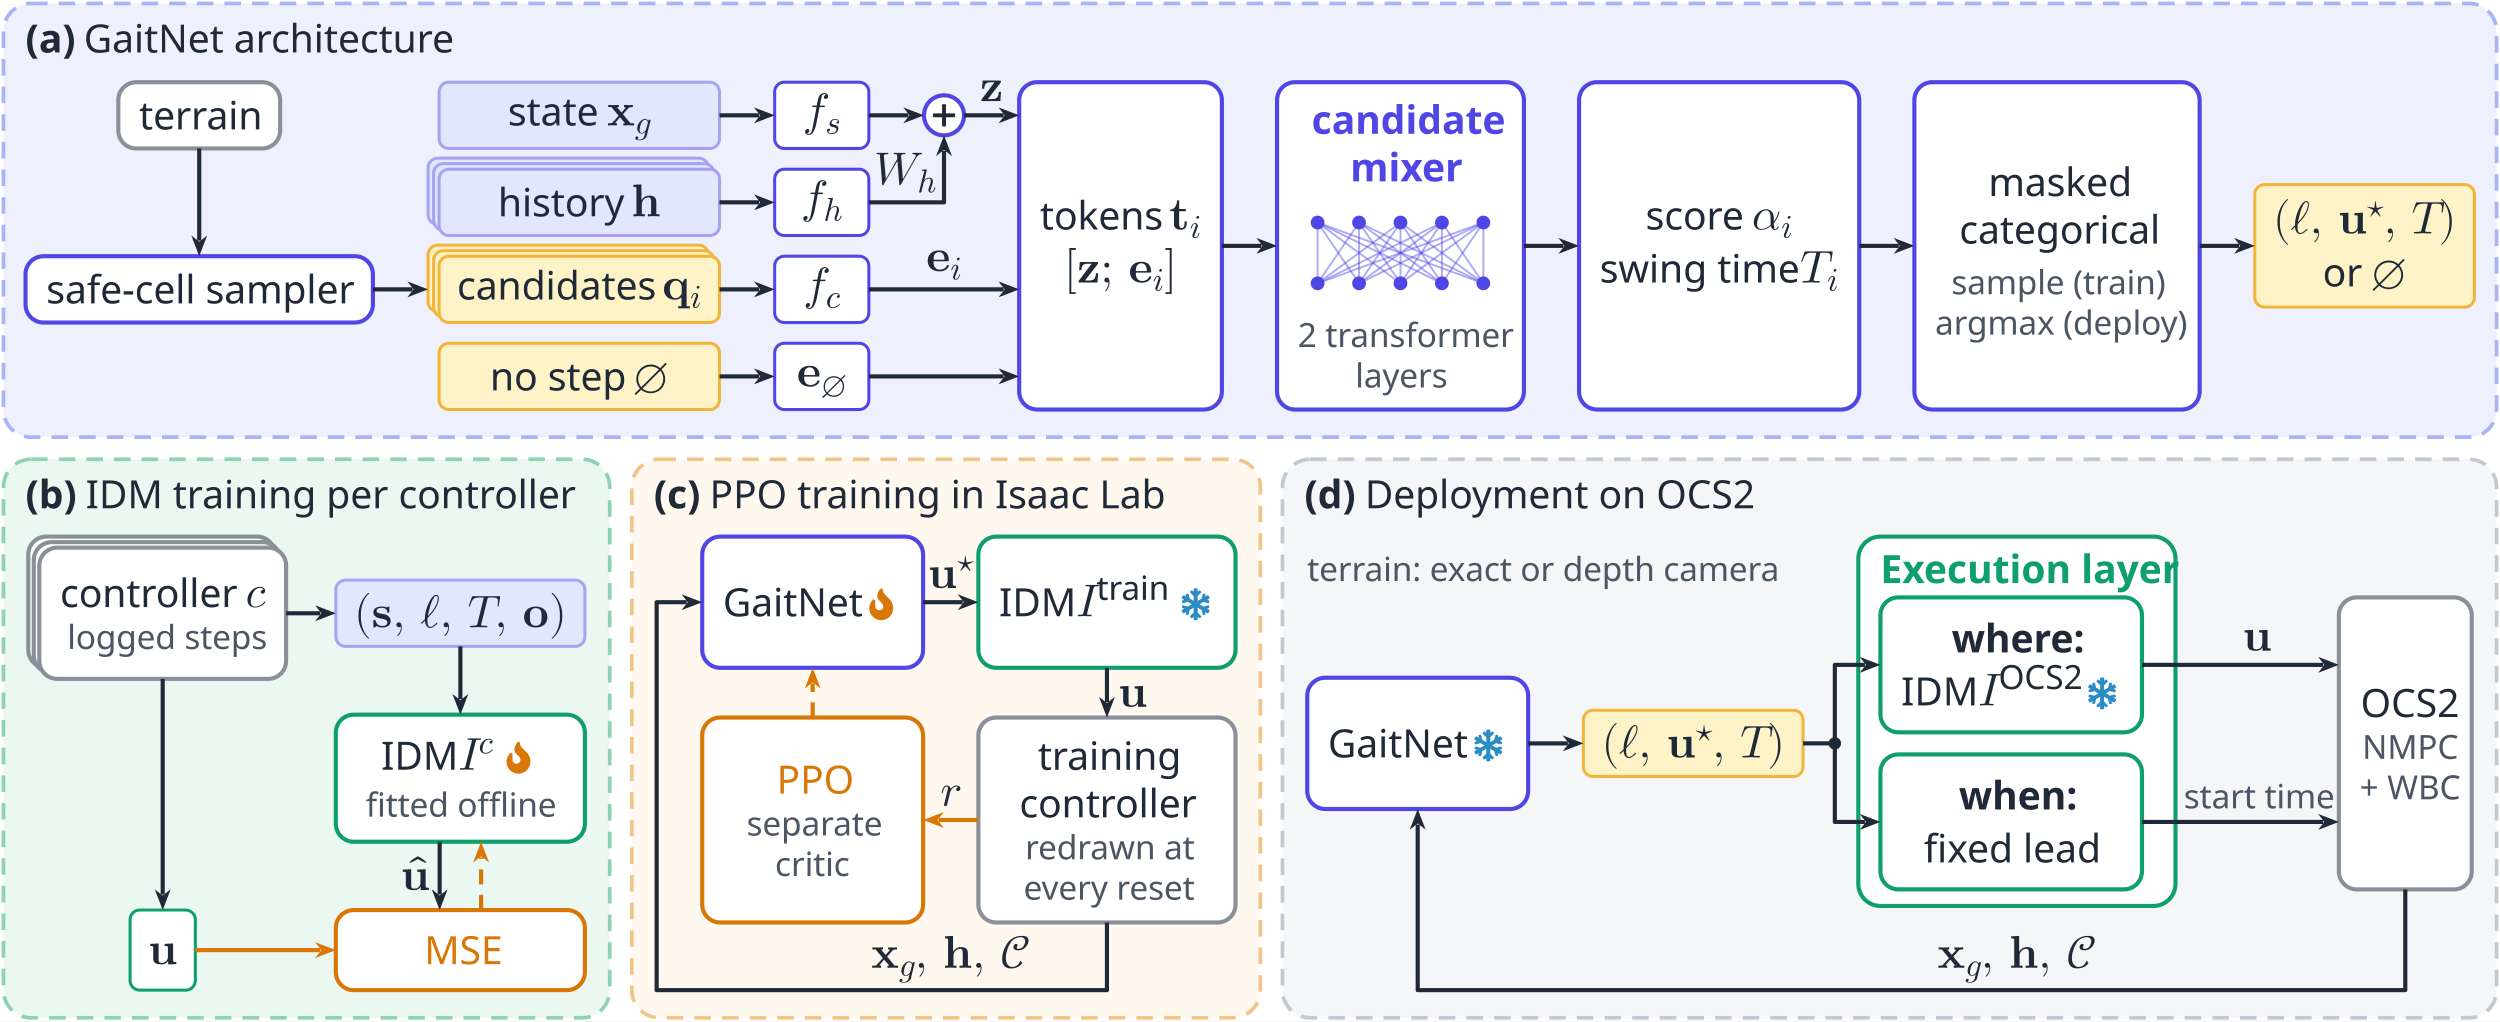
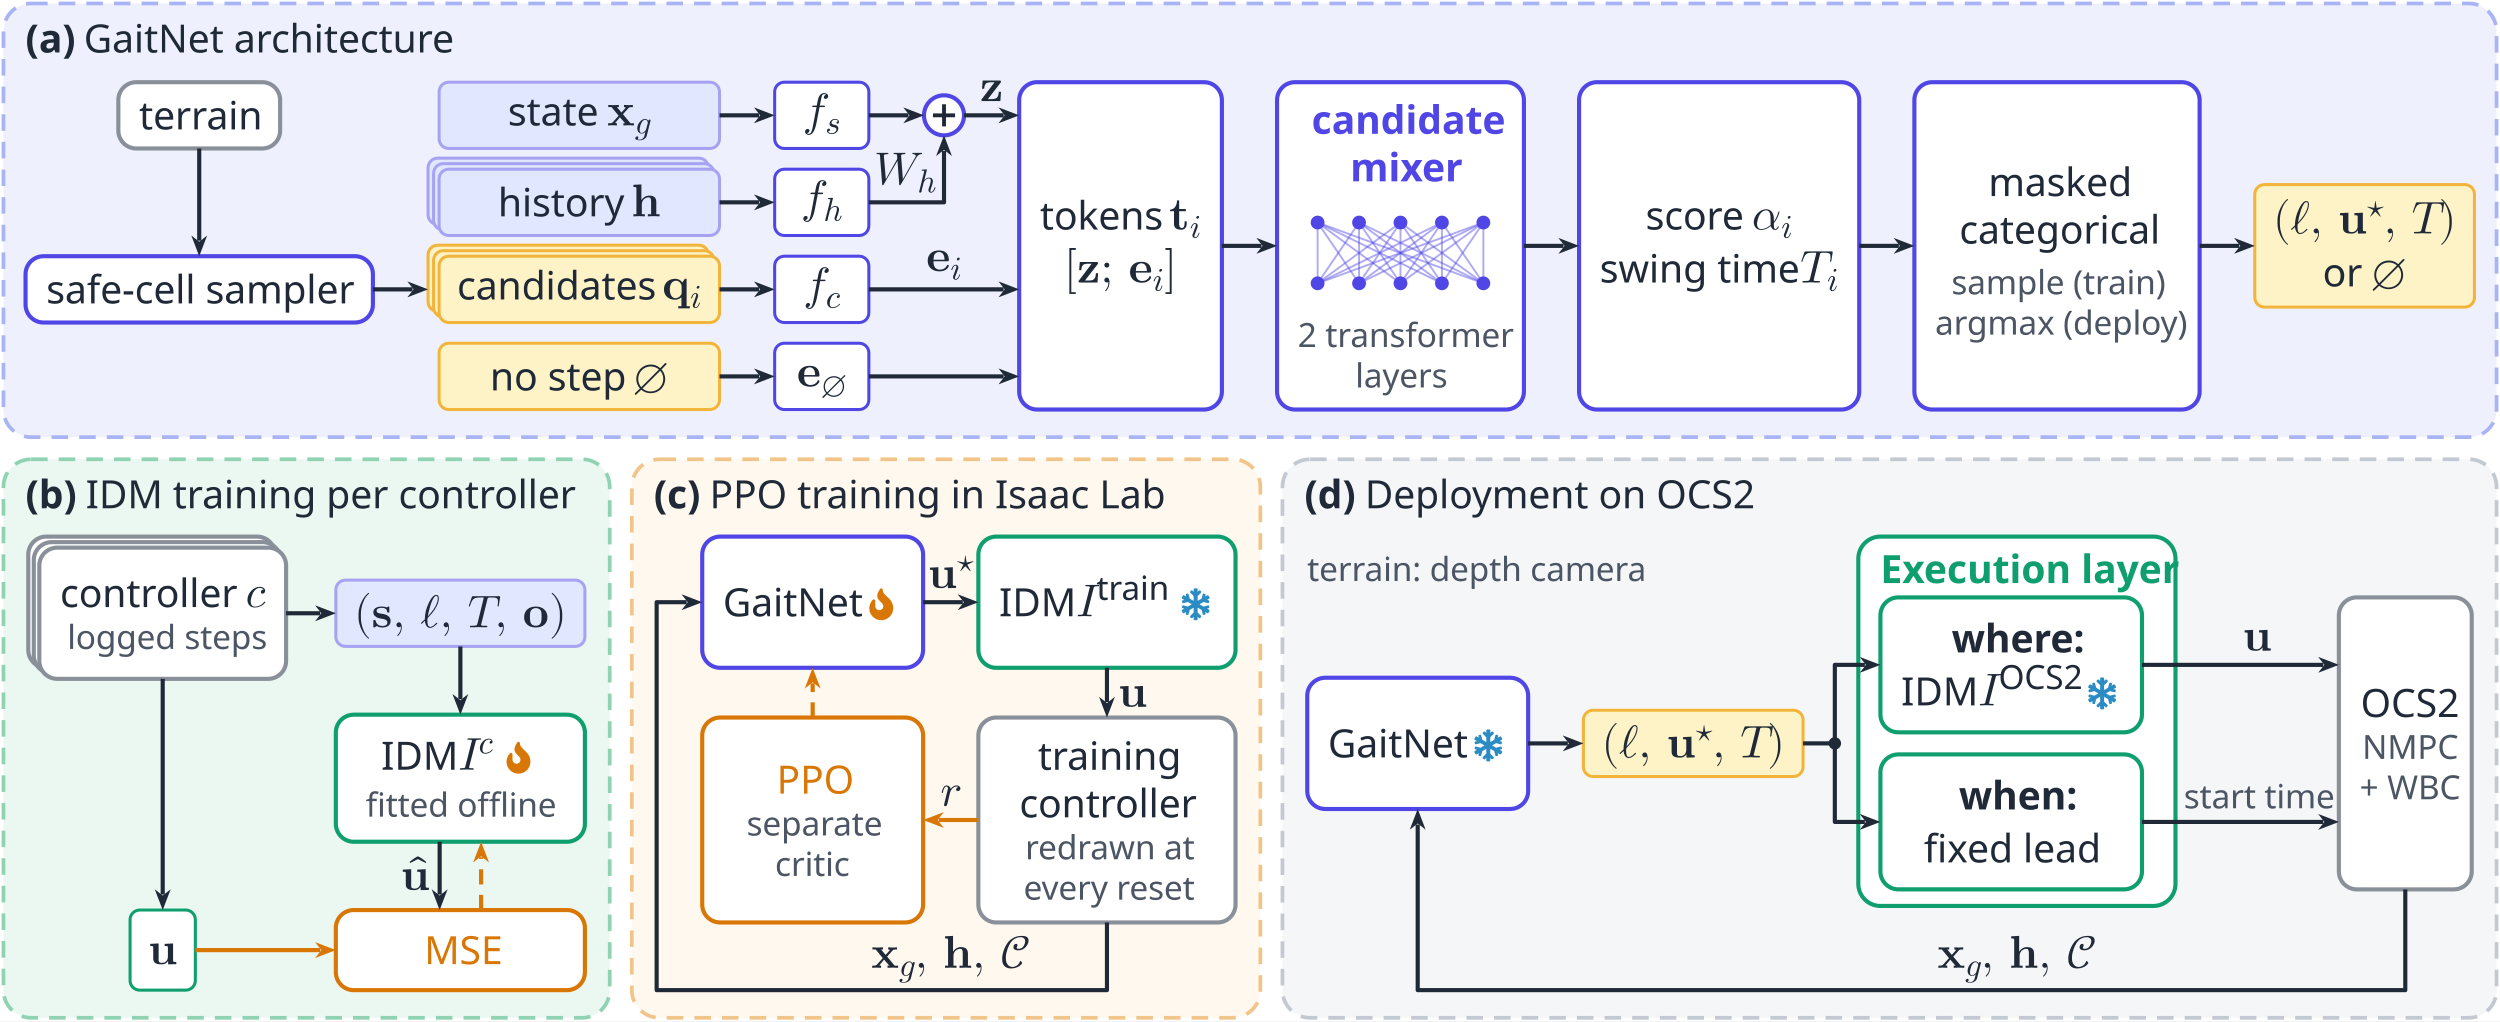
<svg xmlns="http://www.w3.org/2000/svg" width="181.00mm" height="73.94mm" viewBox="0 0 181.00 73.94">
  <g>
    <rect x="0" y="0" width="181.00" height="73.94" fill="white" />
  </g>
  <g>
    <rect x="0.250" y="0.250" width="180.500" height="31.400" rx="2.0" fill="#EEF1FD" stroke="#A9B4F4" stroke-width="0.27" stroke-dasharray="1.2,0.8" />
    <g>
      <text fill="#1F2937" xml:space="preserve">
        <tspan x="1.850" y="3.800" font-family="Fira Sans" font-size="2.820" font-weight="600">(a)</tspan>
        <tspan x="6.066" y="3.800" font-family="Fira Sans" font-size="2.820">GaitNet architecture</tspan>
      </text>
    </g>
    <g>
      <rect x="8.567" y="5.950" width="11.714" height="4.800" rx="1.3" fill="white" stroke="#8A9099" stroke-width="0.3" />
      <text fill="#1F2937" xml:space="preserve">
        <tspan x="10.067" y="9.365" font-family="Fira Sans" font-size="2.820">terrain</tspan>
      </text>
    </g>
    <g>
      <rect x="1.850" y="18.550" width="25.148" height="4.800" rx="1.3" fill="white" stroke="#4F46E5" stroke-width="0.3" />
      <text fill="#1F2937" xml:space="preserve">
        <tspan x="3.350" y="21.965" font-family="Fira Sans" font-size="2.820">safe-cell sampler</tspan>
      </text>
    </g>
    <polyline points="14.424,10.750 14.424,17.425" fill="none" stroke="#1F2937" stroke-width="0.3" stroke-linejoin="round" />
    <polygon points="14.424,18.550 13.849,17.050 14.424,17.500 14.999,17.050" fill="#1F2937" />
    <g>
      <rect x="31.791" y="5.950" width="20.302" height="4.800" rx="0.7" fill="#E0E7FF" stroke="#A7A3F2" stroke-width="0.22" />
      <text fill="#1F2937" xml:space="preserve">
        <tspan x="36.775" y="9.083" font-family="Fira Sans" font-size="2.820">state </tspan>
        <tspan x="43.946" y="9.083" font-family="Latin Modern Math" font-size="3.328">𝐱</tspan>
        <tspan x="45.966" y="9.675" font-family="Latin Modern Math" font-size="2.396">𝑔</tspan>
      </text>
    </g>
    <g>
      <rect x="30.991" y="11.450" width="20.302" height="4.800" rx="0.7" fill="#E0E7FF" stroke="#A7A3F2" stroke-width="0.22" />
      <rect x="31.391" y="11.850" width="20.302" height="4.800" rx="0.7" fill="#E0E7FF" stroke="#A7A3F2" stroke-width="0.22" />
      <rect x="31.791" y="12.250" width="20.302" height="4.800" rx="0.7" fill="#E0E7FF" stroke="#A7A3F2" stroke-width="0.22" />
      <text fill="#1F2937" xml:space="preserve">
        <tspan x="36.053" y="15.665" font-family="Fira Sans" font-size="2.820">history </tspan>
        <tspan x="45.705" y="15.665" font-family="Latin Modern Math" font-size="3.328">𝐡</tspan>
      </text>
    </g>
    <g>
      <rect x="30.991" y="17.750" width="20.302" height="4.800" rx="0.7" fill="#FEF3C7" stroke="#F2B43A" stroke-width="0.22" />
      <rect x="31.391" y="18.150" width="20.302" height="4.800" rx="0.7" fill="#FEF3C7" stroke="#F2B43A" stroke-width="0.22" />
      <rect x="31.791" y="18.550" width="20.302" height="4.800" rx="0.7" fill="#FEF3C7" stroke="#F2B43A" stroke-width="0.22" />
      <text fill="#1F2937" xml:space="preserve">
        <tspan x="33.091" y="21.683" font-family="Fira Sans" font-size="2.820">candidates </tspan>
        <tspan x="47.947" y="21.683" font-family="Latin Modern Math" font-size="3.328">𝐪</tspan>
        <tspan x="49.967" y="22.275" font-family="Latin Modern Math" font-size="2.396">𝑖</tspan>
      </text>
    </g>
    <g>
      <rect x="31.791" y="24.850" width="20.302" height="4.800" rx="0.7" fill="#FEF3C7" stroke="#F2B43A" stroke-width="0.22" />
      <text fill="#1F2937" xml:space="preserve">
        <tspan x="35.477" y="28.265" font-family="Fira Sans" font-size="2.820">no step </tspan>
        <tspan x="45.818" y="28.265" font-family="Latin Modern Math" font-size="3.328">⌀</tspan>
      </text>
    </g>
    <polyline points="26.998,20.950 29.866,20.950" fill="none" stroke="#1F2937" stroke-width="0.3" stroke-linejoin="round" />
    <polygon points="30.991,20.950 29.491,21.525 29.941,20.950 29.491,20.375" fill="#1F2937" />
    <g>
      <rect x="56.086" y="5.950" width="6.818" height="4.800" rx="0.7" fill="white" stroke="#4F46E5" stroke-width="0.22" />
      <text fill="#1F2937" xml:space="preserve">
        <tspan x="58.118" y="9.083" font-family="Latin Modern Math" font-size="3.328">𝑓</tspan>
        <tspan x="59.748" y="9.675" font-family="Latin Modern Math" font-size="2.396">𝑠</tspan>
      </text>
    </g>
    <g>
      <rect x="56.086" y="12.250" width="6.818" height="4.800" rx="0.7" fill="white" stroke="#4F46E5" stroke-width="0.22" />
      <text fill="#1F2937" xml:space="preserve">
        <tspan x="57.990" y="15.383" font-family="Latin Modern Math" font-size="3.328">𝑓</tspan>
        <tspan x="59.620" y="15.975" font-family="Latin Modern Math" font-size="2.396">ℎ</tspan>
      </text>
    </g>
    <g>
      <rect x="56.086" y="18.550" width="6.818" height="4.800" rx="0.7" fill="white" stroke="#4F46E5" stroke-width="0.22" />
      <text fill="#1F2937" xml:space="preserve">
        <tspan x="58.161" y="21.683" font-family="Latin Modern Math" font-size="3.328">𝑓</tspan>
        <tspan x="59.791" y="22.275" font-family="Latin Modern Math" font-size="2.396">𝑐</tspan>
      </text>
    </g>
    <g>
      <rect x="56.086" y="24.850" width="6.818" height="4.800" rx="0.7" fill="white" stroke="#4F46E5" stroke-width="0.22" />
      <text fill="#1F2937" xml:space="preserve">
        <tspan x="57.686" y="27.983" font-family="Latin Modern Math" font-size="3.328">𝐞</tspan>
        <tspan x="59.440" y="28.575" font-family="Latin Modern Math" font-size="2.396">⌀</tspan>
      </text>
    </g>
    <polyline points="52.093,8.350 54.961,8.350" fill="none" stroke="#1F2937" stroke-width="0.3" stroke-linejoin="round" />
    <polygon points="56.086,8.350 54.586,8.925 55.036,8.350 54.586,7.775" fill="#1F2937" />
    <polyline points="52.093,14.650 54.961,14.650" fill="none" stroke="#1F2937" stroke-width="0.3" stroke-linejoin="round" />
    <polygon points="56.086,14.650 54.586,15.225 55.036,14.650 54.586,14.075" fill="#1F2937" />
    <polyline points="52.093,20.950 54.961,20.950" fill="none" stroke="#1F2937" stroke-width="0.3" stroke-linejoin="round" />
    <polygon points="56.086,20.950 54.586,21.525 55.036,20.950 54.586,20.375" fill="#1F2937" />
    <polyline points="52.093,27.250 54.961,27.250" fill="none" stroke="#1F2937" stroke-width="0.3" stroke-linejoin="round" />
    <polygon points="56.086,27.250 54.586,27.825 55.036,27.250 54.586,26.675" fill="#1F2937" />
    <g>
      <circle cx="68.347" cy="8.350" r="1.45" fill="white" stroke="#4F46E5" stroke-width="0.3" />
      <path d="M 67.547,8.350 h 1.6 M 68.347,7.550 v 1.6" stroke="#1F2937" stroke-width="0.28" />
    </g>
    <polyline points="62.904,8.350 65.772,8.350" fill="none" stroke="#1F2937" stroke-width="0.3" stroke-linejoin="round" />
    <polygon points="66.897,8.350 65.397,8.925 65.847,8.350 65.397,7.775" fill="#1F2937" />
    <polyline points="62.904,14.650 68.347,14.650 68.347,10.925" fill="none" stroke="#1F2937" stroke-width="0.3" stroke-linejoin="round" />
    <polygon points="68.347,9.800 68.922,11.300 68.347,10.850 67.772,11.300" fill="#1F2937" />
    <text fill="#1F2937" xml:space="preserve">
      <tspan x="63.275" y="13.333" font-family="Latin Modern Math" font-size="3.328">𝑊</tspan>
      <tspan x="66.417" y="13.925" font-family="Latin Modern Math" font-size="2.396">ℎ</tspan>
    </text>
    <g>
      <rect x="73.789" y="5.950" width="14.676" height="23.700" rx="1.3" fill="white" stroke="#4F46E5" stroke-width="0.3" />
      <text fill="#1F2937" xml:space="preserve">
        <tspan x="75.289" y="16.616" font-family="Fira Sans" font-size="2.820">tokens </tspan>
        <tspan x="84.652" y="16.616" font-family="Latin Modern Math" font-size="3.328">𝐭</tspan>
        <tspan x="86.139" y="17.208" font-family="Latin Modern Math" font-size="2.396">𝑖</tspan>
      </text>
      <text fill="#1F2937" xml:space="preserve">
        <tspan x="77.047" y="20.451" font-family="Latin Modern Math" font-size="3.328">[</tspan>
        <tspan x="77.972" y="20.451" font-family="Latin Modern Math" font-size="3.328">𝐳; 𝐞</tspan>
        <tspan x="83.456" y="21.043" font-family="Latin Modern Math" font-size="2.396">𝑖</tspan>
        <tspan x="84.283" y="20.451" font-family="Latin Modern Math" font-size="3.328">]</tspan>
      </text>
    </g>
    <polyline points="69.797,8.350 72.664,8.350" fill="none" stroke="#1F2937" stroke-width="0.3" stroke-linejoin="round" />
    <polygon points="73.789,8.350 72.289,8.925 72.739,8.350 72.289,7.775" fill="#1F2937" />
    <text fill="#1F2937" xml:space="preserve">
      <tspan x="70.943" y="7.315" font-family="Latin Modern Math" font-size="3.328">𝐳</tspan>
    </text>
    <polyline points="62.904,20.950 72.664,20.950" fill="none" stroke="#1F2937" stroke-width="0.3" stroke-linejoin="round" />
    <polygon points="73.789,20.950 72.289,21.525 72.739,20.950 72.289,20.375" fill="#1F2937" />
    <text fill="#1F2937" xml:space="preserve">
      <tspan x="67.056" y="19.633" font-family="Latin Modern Math" font-size="3.328">𝐞</tspan>
      <tspan x="68.810" y="20.225" font-family="Latin Modern Math" font-size="2.396">𝑖</tspan>
    </text>
    <polyline points="62.904,27.250 72.664,27.250" fill="none" stroke="#1F2937" stroke-width="0.3" stroke-linejoin="round" />
    <polygon points="73.789,27.250 72.289,27.825 72.739,27.250 72.289,26.675" fill="#1F2937" />
    <g>
      <rect x="92.459" y="5.950" width="17.873" height="23.700" rx="1.3" fill="white" stroke="#4F46E5" stroke-width="0.3" />
      <text fill="#4F46E5" xml:space="preserve">
        <tspan x="94.963" y="9.685" font-family="Fira Sans" font-size="2.820" font-weight="600">candidate</tspan>
      </text>
      <text fill="#4F46E5" xml:space="preserve">
        <tspan x="97.753" y="13.126" font-family="Fira Sans" font-size="2.820" font-weight="600">mixer</tspan>
      </text>
      <text fill="#4B5563" xml:space="preserve">
        <tspan x="93.959" y="25.122" font-family="Fira Sans" font-size="2.400">2 transformer</tspan>
      </text>
      <text fill="#4B5563" xml:space="preserve">
        <tspan x="98.123" y="28.050" font-family="Fira Sans" font-size="2.400">layers</tspan>
      </text>
      <line x1="95.395" y1="16.112" x2="95.395" y2="20.512" stroke="#4F46E5" stroke-opacity="0.45" stroke-width="0.14" />
      <line x1="95.395" y1="16.112" x2="98.395" y2="20.512" stroke="#4F46E5" stroke-opacity="0.45" stroke-width="0.14" />
      <line x1="95.395" y1="16.112" x2="101.395" y2="20.512" stroke="#4F46E5" stroke-opacity="0.45" stroke-width="0.14" />
      <line x1="95.395" y1="16.112" x2="104.395" y2="20.512" stroke="#4F46E5" stroke-opacity="0.45" stroke-width="0.14" />
      <line x1="95.395" y1="16.112" x2="107.395" y2="20.512" stroke="#4F46E5" stroke-opacity="0.45" stroke-width="0.14" />
      <line x1="98.395" y1="16.112" x2="95.395" y2="20.512" stroke="#4F46E5" stroke-opacity="0.45" stroke-width="0.14" />
      <line x1="98.395" y1="16.112" x2="98.395" y2="20.512" stroke="#4F46E5" stroke-opacity="0.45" stroke-width="0.14" />
      <line x1="98.395" y1="16.112" x2="101.395" y2="20.512" stroke="#4F46E5" stroke-opacity="0.45" stroke-width="0.14" />
      <line x1="98.395" y1="16.112" x2="104.395" y2="20.512" stroke="#4F46E5" stroke-opacity="0.45" stroke-width="0.14" />
      <line x1="98.395" y1="16.112" x2="107.395" y2="20.512" stroke="#4F46E5" stroke-opacity="0.45" stroke-width="0.14" />
      <line x1="101.395" y1="16.112" x2="95.395" y2="20.512" stroke="#4F46E5" stroke-opacity="0.45" stroke-width="0.14" />
      <line x1="101.395" y1="16.112" x2="98.395" y2="20.512" stroke="#4F46E5" stroke-opacity="0.45" stroke-width="0.14" />
      <line x1="101.395" y1="16.112" x2="101.395" y2="20.512" stroke="#4F46E5" stroke-opacity="0.45" stroke-width="0.14" />
      <line x1="101.395" y1="16.112" x2="104.395" y2="20.512" stroke="#4F46E5" stroke-opacity="0.45" stroke-width="0.14" />
      <line x1="101.395" y1="16.112" x2="107.395" y2="20.512" stroke="#4F46E5" stroke-opacity="0.45" stroke-width="0.14" />
      <line x1="104.395" y1="16.112" x2="95.395" y2="20.512" stroke="#4F46E5" stroke-opacity="0.45" stroke-width="0.14" />
      <line x1="104.395" y1="16.112" x2="98.395" y2="20.512" stroke="#4F46E5" stroke-opacity="0.45" stroke-width="0.14" />
      <line x1="104.395" y1="16.112" x2="101.395" y2="20.512" stroke="#4F46E5" stroke-opacity="0.45" stroke-width="0.14" />
      <line x1="104.395" y1="16.112" x2="104.395" y2="20.512" stroke="#4F46E5" stroke-opacity="0.45" stroke-width="0.14" />
      <line x1="104.395" y1="16.112" x2="107.395" y2="20.512" stroke="#4F46E5" stroke-opacity="0.45" stroke-width="0.14" />
      <line x1="107.395" y1="16.112" x2="95.395" y2="20.512" stroke="#4F46E5" stroke-opacity="0.45" stroke-width="0.14" />
      <line x1="107.395" y1="16.112" x2="98.395" y2="20.512" stroke="#4F46E5" stroke-opacity="0.45" stroke-width="0.14" />
      <line x1="107.395" y1="16.112" x2="101.395" y2="20.512" stroke="#4F46E5" stroke-opacity="0.45" stroke-width="0.14" />
      <line x1="107.395" y1="16.112" x2="104.395" y2="20.512" stroke="#4F46E5" stroke-opacity="0.45" stroke-width="0.14" />
      <line x1="107.395" y1="16.112" x2="107.395" y2="20.512" stroke="#4F46E5" stroke-opacity="0.45" stroke-width="0.14" />
      <circle cx="95.395" cy="16.112" r="0.5" fill="#4F46E5" />
      <circle cx="95.395" cy="20.512" r="0.5" fill="#4F46E5" />
      <circle cx="98.395" cy="16.112" r="0.5" fill="#4F46E5" />
      <circle cx="98.395" cy="20.512" r="0.5" fill="#4F46E5" />
      <circle cx="101.395" cy="16.112" r="0.5" fill="#4F46E5" />
      <circle cx="101.395" cy="20.512" r="0.5" fill="#4F46E5" />
      <circle cx="104.395" cy="16.112" r="0.5" fill="#4F46E5" />
      <circle cx="104.395" cy="20.512" r="0.5" fill="#4F46E5" />
      <circle cx="107.395" cy="16.112" r="0.5" fill="#4F46E5" />
      <circle cx="107.395" cy="20.512" r="0.5" fill="#4F46E5" />
    </g>
    <g>
      <rect x="114.324" y="5.950" width="20.284" height="23.700" rx="1.3" fill="white" stroke="#4F46E5" stroke-width="0.3" />
      <text fill="#1F2937" xml:space="preserve">
        <tspan x="119.146" y="16.616" font-family="Fira Sans" font-size="2.820">score </tspan>
        <tspan x="126.831" y="16.616" font-family="Latin Modern Math" font-size="3.328">𝛼</tspan>
        <tspan x="128.960" y="17.208" font-family="Latin Modern Math" font-size="2.396">𝑖</tspan>
      </text>
      <text fill="#1F2937" xml:space="preserve">
        <tspan x="115.824" y="20.451" font-family="Fira Sans" font-size="2.820">swing time </tspan>
        <tspan x="130.339" y="20.451" font-family="Latin Modern Math" font-size="3.328">𝑇</tspan>
        <tspan x="132.282" y="21.043" font-family="Latin Modern Math" font-size="2.396">𝑖</tspan>
      </text>
    </g>
    <g>
      <rect x="138.601" y="5.950" width="20.652" height="23.700" rx="1.3" fill="white" stroke="#4F46E5" stroke-width="0.3" />
      <text fill="#1F2937" xml:space="preserve">
        <tspan x="143.960" y="14.195" font-family="Fira Sans" font-size="2.820">masked</tspan>
      </text>
      <text fill="#1F2937" xml:space="preserve">
        <tspan x="141.856" y="17.635" font-family="Fira Sans" font-size="2.820">categorical</tspan>
      </text>
      <text fill="#4B5563" xml:space="preserve">
        <tspan x="141.281" y="21.300" font-family="Fira Sans" font-size="2.400">sample (train)</tspan>
      </text>
      <text fill="#4B5563" xml:space="preserve">
        <tspan x="140.101" y="24.228" font-family="Fira Sans" font-size="2.400">argmax (deploy)</tspan>
      </text>
    </g>
    <g>
      <rect x="163.246" y="13.365" width="15.904" height="8.870" rx="0.7" fill="#FEF3C7" stroke="#F2B43A" stroke-width="0.22" />
      <text fill="#1F2937" xml:space="preserve">
        <tspan x="164.546" y="16.898" font-family="Latin Modern Math" font-size="3.328">(</tspan>
        <tspan x="165.841" y="16.898" font-family="Latin Modern Math" font-size="3.328">ℓ, 𝐮</tspan>
        <tspan x="171.384" y="15.713" font-family="Latin Modern Math" font-size="2.396">⋆</tspan>
        <tspan x="172.582" y="16.898" font-family="Latin Modern Math" font-size="3.328">, 𝑇)</tspan>
      </text>
      <text fill="#1F2937" xml:space="preserve">
        <tspan x="168.162" y="20.733" font-family="Fira Sans" font-size="2.820">or </tspan>
        <tspan x="171.645" y="20.733" font-family="Latin Modern Math" font-size="3.328">⌀</tspan>
      </text>
    </g>
    <polyline points="88.466,17.800 91.334,17.800" fill="none" stroke="#1F2937" stroke-width="0.3" stroke-linejoin="round" />
    <polygon points="92.459,17.800 90.959,18.375 91.409,17.800 90.959,17.225" fill="#1F2937" />
    <polyline points="110.331,17.800 113.199,17.800" fill="none" stroke="#1F2937" stroke-width="0.3" stroke-linejoin="round" />
    <polygon points="114.324,17.800 112.824,18.375 113.274,17.800 112.824,17.225" fill="#1F2937" />
    <polyline points="134.609,17.800 137.476,17.800" fill="none" stroke="#1F2937" stroke-width="0.3" stroke-linejoin="round" />
    <polygon points="138.601,17.800 137.101,18.375 137.551,17.800 137.101,17.225" fill="#1F2937" />
    <polyline points="159.253,17.800 162.121,17.800" fill="none" stroke="#1F2937" stroke-width="0.3" stroke-linejoin="round" />
    <polygon points="163.246,17.800 161.746,18.375 162.196,17.800 161.746,17.225" fill="#1F2937" />
  </g>
  <g>
    <rect x="0.250" y="33.250" width="43.894" height="40.437" rx="2.0" fill="#EBF7F1" stroke="#8FD3B3" stroke-width="0.27" stroke-dasharray="1.2,0.8" />
    <g>
      <text fill="#1F2937" xml:space="preserve">
        <tspan x="1.850" y="36.800" font-family="Fira Sans" font-size="2.820" font-weight="600">(b)</tspan>
        <tspan x="6.204" y="36.800" font-family="Fira Sans" font-size="2.820">IDM training per controller</tspan>
      </text>
    </g>
    <g>
      <rect x="2.047" y="38.850" width="17.867" height="9.500" rx="1.3" fill="white" stroke="#8A9099" stroke-width="0.3" />
      <rect x="2.447" y="39.250" width="17.867" height="9.500" rx="1.3" fill="white" stroke="#8A9099" stroke-width="0.3" />
      <rect x="2.847" y="39.650" width="17.867" height="9.500" rx="1.3" fill="white" stroke="#8A9099" stroke-width="0.3" />
      <text fill="#1F2937" xml:space="preserve">
        <tspan x="4.347" y="43.951" font-family="Fira Sans" font-size="2.820">controller </tspan>
        <tspan x="17.773" y="43.951" font-family="Latin Modern Math" font-size="3.328">𝑐</tspan>
      </text>
      <text fill="#4B5563" xml:space="preserve">
        <tspan x="4.870" y="46.984" font-family="Fira Sans" font-size="2.400">logged steps</tspan>
      </text>
    </g>
    <g>
      <rect x="24.314" y="42.000" width="18.033" height="4.800" rx="0.7" fill="#E0E7FF" stroke="#A7A3F2" stroke-width="0.22" />
      <text fill="#1F2937" xml:space="preserve">
        <tspan x="25.614" y="45.415" font-family="Latin Modern Math" font-size="3.328">(</tspan>
        <tspan x="26.908" y="45.415" font-family="Latin Modern Math" font-size="3.328">𝐬, ℓ, 𝑇, 𝐨</tspan>
        <tspan x="39.753" y="45.415" font-family="Latin Modern Math" font-size="3.328">)</tspan>
      </text>
    </g>
    <g>
      <rect x="24.314" y="51.744" width="18.033" height="9.199" rx="1.3" fill="white" stroke="#0F9F6E" stroke-width="0.3" />
      <text fill="#1F2937" xml:space="preserve">
        <tspan x="27.593" y="55.727" font-family="Fira Sans" font-size="2.820">IDM </tspan>
        <tspan x="33.182" y="55.727" font-family="Latin Modern Math" font-size="3.328">𝐼</tspan>
        <tspan x="34.647" y="54.542" font-family="Latin Modern Math" font-size="2.396">𝑐</tspan>
      </text>
      <path d="M422 828C422 874 362 893 336 854C94 500 438 484 438 312C438 242 381 187 311 188C242 189 188 245 188 314V481C188 523 136 545 107 514C55 459 0 365 0 250C0 43 168 -125 375 -125C582 -125 750 43 750 250C750 583 422 627 422 828Z" fill="#D97706" transform="translate(36.671,55.727) scale(0.00231,-0.00231)" />
      <text fill="#4B5563" xml:space="preserve">
        <tspan x="26.482" y="59.125" font-family="Fira Sans" font-size="2.400">fitted offline</tspan>
      </text>
    </g>
    <g>
      <rect x="24.314" y="65.887" width="18.033" height="5.800" rx="1.3" fill="white" stroke="#D97706" stroke-width="0.3" />
      <text fill="#D97706" xml:space="preserve">
        <tspan x="30.711" y="69.802" font-family="Fira Sans" font-size="2.820">MSE</tspan>
      </text>
    </g>
    <g>
      <rect x="9.417" y="65.887" width="4.726" height="5.800" rx="0.7" fill="white" stroke="#0F9F6E" stroke-width="0.22" />
      <text fill="#1F2937" xml:space="preserve">
        <tspan x="10.717" y="69.802" font-family="Latin Modern Math" font-size="3.328">𝐮</tspan>
      </text>
    </g>
    <polyline points="20.714,44.400 23.189,44.400" fill="none" stroke="#1F2937" stroke-width="0.3" stroke-linejoin="round" />
    <polygon points="24.314,44.400 22.814,44.975 23.264,44.400 22.814,43.825" fill="#1F2937" />
    <polyline points="11.780,49.150 11.780,64.762" fill="none" stroke="#1F2937" stroke-width="0.3" stroke-linejoin="round" />
    <polygon points="11.780,65.887 11.205,64.387 11.780,64.837 12.355,64.387" fill="#1F2937" />
    <polyline points="33.331,46.800 33.331,50.619" fill="none" stroke="#1F2937" stroke-width="0.3" stroke-linejoin="round" />
    <polygon points="33.331,51.744 32.756,50.244 33.331,50.694 33.906,50.244" fill="#1F2937" />
    <polyline points="31.831,60.943 31.831,64.762" fill="none" stroke="#1F2937" stroke-width="0.3" stroke-linejoin="round" />
    <polygon points="31.831,65.887 31.256,64.387 31.831,64.837 32.406,64.387" fill="#1F2937" />
    <text fill="#1F2937" xml:space="preserve">
      <tspan x="29.004" y="64.430" font-family="Latin Modern Math" font-size="3.328">𝐮̂</tspan>
    </text>
    <polyline points="34.831,65.887 34.831,62.068" fill="none" stroke="#D97706" stroke-width="0.3" stroke-linejoin="round" stroke-dasharray="1.1,0.75" />
    <polygon points="34.831,60.943 35.406,62.443 34.831,61.993 34.256,62.443" fill="#D97706" />
    <polyline points="14.144,68.787 23.189,68.787" fill="none" stroke="#D97706" stroke-width="0.3" stroke-linejoin="round" />
    <polygon points="24.314,68.787 22.814,69.362 23.264,68.787 22.814,68.212" fill="#D97706" />
  </g>
  <g>
    <rect x="45.744" y="33.250" width="45.505" height="40.437" rx="2.0" fill="#FFF8EE" stroke="#F1C48A" stroke-width="0.27" stroke-dasharray="1.2,0.8" />
    <g>
      <text fill="#1F2937" xml:space="preserve">
        <tspan x="47.344" y="36.800" font-family="Fira Sans" font-size="2.820" font-weight="600">(c)</tspan>
        <tspan x="51.366" y="36.800" font-family="Fira Sans" font-size="2.820">PPO training in Isaac Lab</tspan>
      </text>
    </g>
    <g>
      <rect x="50.841" y="38.850" width="15.992" height="9.500" rx="1.3" fill="white" stroke="#4F46E5" stroke-width="0.3" />
      <text fill="#1F2937" xml:space="preserve">
        <tspan x="52.341" y="44.615" font-family="Fira Sans" font-size="2.820">GaitNet</tspan>
      </text>
      <path d="M422 828C422 874 362 893 336 854C94 500 438 484 438 312C438 242 381 187 311 188C242 189 188 245 188 314V481C188 523 136 545 107 514C55 459 0 365 0 250C0 43 168 -125 375 -125C582 -125 750 43 750 250C750 583 422 627 422 828Z" fill="#D97706" transform="translate(62.936,44.615) scale(0.00231,-0.00231)" />
    </g>
    <g>
      <rect x="70.833" y="38.850" width="18.619" height="9.500" rx="1.3" fill="white" stroke="#0F9F6E" stroke-width="0.3" />
      <text fill="#1F2937" xml:space="preserve">
        <tspan x="72.333" y="44.615" font-family="Fira Sans" font-size="2.820">IDM </tspan>
        <tspan x="77.922" y="44.615" font-family="Latin Modern Math" font-size="3.328">𝐼</tspan>
        <tspan x="79.386" y="43.431" font-family="Fira Sans" font-size="2.400">train</tspan>
      </text>
      <path d="M860 201 794 239 845 253C861 257 870 273 866 289L858 319C854 335 837 344 821 340L683 303L558 375L683 447L821 410C837 406 854 415 858 431L866 460C870 476 861 493 845 497L794 511L860 549C874 557 879 576 871 590L841 643C833 657 813 662 799 654L733 616L747 666C751 682 742 699 726 703L697 711C681 715 664 706 660 690L623 552L500 481V632L605 737C617 749 617 769 605 781L583 803C571 815 551 815 539 803L500 765V844C500 861 486 875 469 875H406C389 875 375 861 375 844V765L337 803C325 815 304 815 292 803L270 781C258 769 258 749 270 737L375 632V481L252 552L215 690C211 706 194 715 178 711L149 703C133 699 124 682 128 666L142 616L76 654C62 662 42 657 34 643L4 590C-4 576 1 557 15 549L81 511L30 497C14 493 5 476 9 460L17 431C21 415 38 406 54 410L192 447L317 375L192 303L54 340C38 344 21 335 17 319L9 290C5 274 14 257 30 253L81 239L15 201C1 193 -4 174 4 160L34 107C42 93 61 88 75 96L141 134L128 83C124 67 133 50 149 46L178 39C194 35 211 44 215 60L252 198L375 269V118L270 13C258 1 258 -19 270 -31L292 -54C304 -66 324 -66 336 -54L375 -15V-94C375 -111 389 -125 406 -125H468C485 -125 500 -111 500 -94V-15L538 -53C550 -65 570 -65 582 -53L604 -31C616 -19 616 1 604 13L500 118V269L623 198L660 60C664 44 681 35 697 39L726 47C742 51 751 68 747 84L733 134L799 96C813 88 833 93 841 107L871 160C879 174 874 193 860 201Z" fill="#2B8CC4" transform="translate(85.555,44.615) scale(0.00231,-0.00231)" />
    </g>
    <g>
      <rect x="50.841" y="51.950" width="15.992" height="14.837" rx="1.3" fill="white" stroke="#D97706" stroke-width="0.3" />
      <text fill="#D97706" xml:space="preserve">
        <tspan x="56.223" y="57.456" font-family="Fira Sans" font-size="2.820">PPO</tspan>
      </text>
      <text fill="#4B5563" xml:space="preserve">
        <tspan x="54.054" y="60.489" font-family="Fira Sans" font-size="2.400">separate</tspan>
      </text>
      <text fill="#4B5563" xml:space="preserve">
        <tspan x="56.117" y="63.417" font-family="Fira Sans" font-size="2.400">critic</tspan>
      </text>
    </g>
    <g>
      <rect x="70.833" y="51.950" width="18.619" height="14.837" rx="1.3" fill="white" stroke="#8A9099" stroke-width="0.3" />
      <text fill="#1F2937" xml:space="preserve">
        <tspan x="75.141" y="55.735" font-family="Fira Sans" font-size="2.820">training</tspan>
      </text>
      <text fill="#1F2937" xml:space="preserve">
        <tspan x="73.803" y="59.176" font-family="Fira Sans" font-size="2.820">controller</tspan>
      </text>
      <text fill="#4B5563" xml:space="preserve">
        <tspan x="74.224" y="62.209" font-family="Fira Sans" font-size="2.400">redrawn at</tspan>
      </text>
      <text fill="#4B5563" xml:space="preserve">
        <tspan x="74.108" y="65.137" font-family="Fira Sans" font-size="2.400">every reset</tspan>
      </text>
    </g>
    <polyline points="66.833,43.600 69.708,43.600" fill="none" stroke="#1F2937" stroke-width="0.3" stroke-linejoin="round" />
    <polygon points="70.833,43.600 69.333,44.175 69.783,43.600 69.333,43.025" fill="#1F2937" />
    <text fill="#1F2937" xml:space="preserve">
      <tspan x="67.171" y="42.565" font-family="Latin Modern Math" font-size="3.328">𝐮</tspan>
      <tspan x="69.297" y="41.381" font-family="Latin Modern Math" font-size="2.396">⋆</tspan>
    </text>
    <polyline points="80.143,48.350 80.143,50.825" fill="none" stroke="#1F2937" stroke-width="0.3" stroke-linejoin="round" />
    <polygon points="80.143,51.950 79.568,50.450 80.143,50.900 80.718,50.450" fill="#1F2937" />
    <text fill="#1F2937" xml:space="preserve">
      <tspan x="80.943" y="51.165" font-family="Latin Modern Math" font-size="3.328">𝐮</tspan>
    </text>
    <polyline points="70.833,59.368 67.958,59.368" fill="none" stroke="#D97706" stroke-width="0.3" stroke-linejoin="round" />
    <polygon points="66.833,59.368 68.333,58.793 67.883,59.368 68.333,59.943" fill="#D97706" />
    <text fill="#1F2937" xml:space="preserve">
      <tspan x="68.083" y="58.334" font-family="Latin Modern Math" font-size="3.328">𝑟</tspan>
    </text>
    <polyline points="58.837,51.950 58.837,49.475" fill="none" stroke="#D97706" stroke-width="0.3" stroke-linejoin="round" stroke-dasharray="1.1,0.75" />
    <polygon points="58.837,48.350 59.412,49.850 58.837,49.400 58.262,49.850" fill="#D97706" />
    <polyline points="80.143,66.787 80.143,71.687 47.541,71.687 47.541,43.600 49.716,43.600" fill="none" stroke="#1F2937" stroke-width="0.3" stroke-linejoin="round" />
    <polygon points="50.841,43.600 49.341,44.175 49.791,43.600 49.341,43.025" fill="#1F2937" />
    <text fill="#1F2937" xml:space="preserve">
      <tspan x="63.071" y="70.070" font-family="Latin Modern Math" font-size="3.328">𝐱</tspan>
      <tspan x="65.090" y="70.662" font-family="Latin Modern Math" font-size="2.396">𝑔</tspan>
      <tspan x="66.233" y="70.070" font-family="Latin Modern Math" font-size="3.328">, 𝐡, 𝒞</tspan>
    </text>
  </g>
  <g>
    <rect x="92.849" y="33.250" width="87.901" height="40.437" rx="2.0" fill="#F5F6F8" stroke="#C3C9D2" stroke-width="0.27" stroke-dasharray="1.2,0.8" />
    <g>
      <text fill="#1F2937" xml:space="preserve">
        <tspan x="94.449" y="36.800" font-family="Fira Sans" font-size="2.820" font-weight="600">(d)</tspan>
        <tspan x="98.812" y="36.800" font-family="Fira Sans" font-size="2.820">Deployment on OCS2</tspan>
      </text>
    </g>
    <g>
      <rect x="94.646" y="49.070" width="15.992" height="9.500" rx="1.3" fill="white" stroke="#4F46E5" stroke-width="0.3" />
      <text fill="#1F2937" xml:space="preserve">
        <tspan x="96.146" y="54.836" font-family="Fira Sans" font-size="2.820">GaitNet</tspan>
      </text>
      <path d="M860 201 794 239 845 253C861 257 870 273 866 289L858 319C854 335 837 344 821 340L683 303L558 375L683 447L821 410C837 406 854 415 858 431L866 460C870 476 861 493 845 497L794 511L860 549C874 557 879 576 871 590L841 643C833 657 813 662 799 654L733 616L747 666C751 682 742 699 726 703L697 711C681 715 664 706 660 690L623 552L500 481V632L605 737C617 749 617 769 605 781L583 803C571 815 551 815 539 803L500 765V844C500 861 486 875 469 875H406C389 875 375 861 375 844V765L337 803C325 815 304 815 292 803L270 781C258 769 258 749 270 737L375 632V481L252 552L215 690C211 706 194 715 178 711L149 703C133 699 124 682 128 666L142 616L76 654C62 662 42 657 34 643L4 590C-4 576 1 557 15 549L81 511L30 497C14 493 5 476 9 460L17 431C21 415 38 406 54 410L192 447L317 375L192 303L54 340C38 344 21 335 17 319L9 290C5 274 14 257 30 253L81 239L15 201C1 193 -4 174 4 160L34 107C42 93 61 88 75 96L141 134L128 83C124 67 133 50 149 46L178 39C194 35 211 44 215 60L252 198L375 269V118L270 13C258 1 258 -19 270 -31L292 -54C304 -66 324 -66 336 -54L375 -15V-94C375 -111 389 -125 406 -125H468C485 -125 500 -111 500 -94V-15L538 -53C550 -65 570 -65 582 -53L604 -31C616 -19 616 1 604 13L500 118V269L623 198L660 60C664 44 681 35 697 39L726 47C742 51 751 68 747 84L733 134L799 96C813 88 833 93 841 107L871 160C879 174 874 193 860 201Z" fill="#2B8CC4" transform="translate(106.741,54.836) scale(0.00231,-0.00231)" />
    </g>
    <g>
      <rect x="114.638" y="51.420" width="15.904" height="4.800" rx="0.7" fill="#FEF3C7" stroke="#F2B43A" stroke-width="0.22" />
      <text fill="#1F2937" xml:space="preserve">
        <tspan x="115.938" y="54.836" font-family="Latin Modern Math" font-size="3.328">(</tspan>
        <tspan x="117.232" y="54.836" font-family="Latin Modern Math" font-size="3.328">ℓ, 𝐮</tspan>
        <tspan x="122.776" y="53.651" font-family="Latin Modern Math" font-size="2.396">⋆</tspan>
        <tspan x="123.974" y="54.836" font-family="Latin Modern Math" font-size="3.328">, 𝑇)</tspan>
      </text>
    </g>
    <polyline points="110.638,53.820 113.513,53.820" fill="none" stroke="#1F2937" stroke-width="0.3" stroke-linejoin="round" />
    <polygon points="114.638,53.820 113.138,54.395 113.588,53.820 113.138,53.245" fill="#1F2937" />
    <g>
      <rect x="134.542" y="38.850" width="22.963" height="26.741" rx="1.6" fill="white" stroke="#0F9F6E" stroke-width="0.3" />
      <text fill="#0F9F6E" xml:space="preserve">
        <tspan x="136.142" y="42.215" font-family="Fira Sans" font-size="2.820" font-weight="600">Execution layer</tspan>
      </text>
      <g>
        <rect x="136.142" y="43.250" width="18.938" height="9.770" rx="1.3" fill="white" stroke="#0F9F6E" stroke-width="0.3" />
        <text fill="#1F2937" xml:space="preserve">
          <tspan x="141.298" y="47.233" font-family="Fira Sans" font-size="2.820" font-weight="600">where:</tspan>
        </text>
        <text fill="#1F2937" xml:space="preserve">
          <tspan x="137.642" y="51.068" font-family="Fira Sans" font-size="2.820">IDM </tspan>
          <tspan x="143.231" y="51.068" font-family="Latin Modern Math" font-size="3.328">𝐼</tspan>
          <tspan x="144.695" y="49.884" font-family="Fira Sans" font-size="2.400">OCS2</tspan>
        </text>
        <path d="M860 201 794 239 845 253C861 257 870 273 866 289L858 319C854 335 837 344 821 340L683 303L558 375L683 447L821 410C837 406 854 415 858 431L866 460C870 476 861 493 845 497L794 511L860 549C874 557 879 576 871 590L841 643C833 657 813 662 799 654L733 616L747 666C751 682 742 699 726 703L697 711C681 715 664 706 660 690L623 552L500 481V632L605 737C617 749 617 769 605 781L583 803C571 815 551 815 539 803L500 765V844C500 861 486 875 469 875H406C389 875 375 861 375 844V765L337 803C325 815 304 815 292 803L270 781C258 769 258 749 270 737L375 632V481L252 552L215 690C211 706 194 715 178 711L149 703C133 699 124 682 128 666L142 616L76 654C62 662 42 657 34 643L4 590C-4 576 1 557 15 549L81 511L30 497C14 493 5 476 9 460L17 431C21 415 38 406 54 410L192 447L317 375L192 303L54 340C38 344 21 335 17 319L9 290C5 274 14 257 30 253L81 239L15 201C1 193 -4 174 4 160L34 107C42 93 61 88 75 96L141 134L128 83C124 67 133 50 149 46L178 39C194 35 211 44 215 60L252 198L375 269V118L270 13C258 1 258 -19 270 -31L292 -54C304 -66 324 -66 336 -54L375 -15V-94C375 -111 389 -125 406 -125H468C485 -125 500 -111 500 -94V-15L538 -53C550 -65 570 -65 582 -53L604 -31C616 -19 616 1 604 13L500 118V269L623 198L660 60C664 44 681 35 697 39L726 47C742 51 751 68 747 84L733 134L799 96C813 88 833 93 841 107L871 160C879 174 874 193 860 201Z" fill="#2B8CC4" transform="translate(151.183,51.068) scale(0.00231,-0.00231)" />
      </g>
      <g>
        <rect x="136.142" y="54.620" width="18.938" height="9.770" rx="1.3" fill="white" stroke="#0F9F6E" stroke-width="0.3" />
        <text fill="#1F2937" xml:space="preserve">
          <tspan x="141.818" y="58.603" font-family="Fira Sans" font-size="2.820" font-weight="600">when:</tspan>
        </text>
        <text fill="#1F2937" xml:space="preserve">
          <tspan x="139.280" y="62.438" font-family="Fira Sans" font-size="2.820">fixed lead</tspan>
        </text>
      </g>
    </g>
    <polyline points="130.542,53.820 132.842,53.820" fill="none" stroke="#1F2937" stroke-width="0.3" />
    <circle cx="132.842" cy="53.820" r="0.45" fill="#1F2937" />
    <polyline points="132.842,53.820 132.842,48.135 135.017,48.135" fill="none" stroke="#1F2937" stroke-width="0.3" stroke-linejoin="round" />
    <polygon points="136.142,48.135 134.642,48.710 135.092,48.135 134.642,47.560" fill="#1F2937" />
    <polyline points="132.842,53.820 132.842,59.506 135.017,59.506" fill="none" stroke="#1F2937" stroke-width="0.3" stroke-linejoin="round" />
    <polygon points="136.142,59.506 134.642,60.081 135.092,59.506 134.642,58.931" fill="#1F2937" />
    <g>
      <rect x="169.334" y="43.250" width="9.619" height="21.141" rx="1.3" fill="white" stroke="#8A9099" stroke-width="0.3" />
      <text fill="#1F2937" xml:space="preserve">
        <tspan x="170.912" y="51.908" font-family="Fira Sans" font-size="2.820">OCS2</tspan>
      </text>
      <text fill="#4B5563" xml:space="preserve">
        <tspan x="171.021" y="54.941" font-family="Fira Sans" font-size="2.400">NMPC</tspan>
      </text>
      <text fill="#4B5563" xml:space="preserve">
        <tspan x="170.834" y="57.869" font-family="Fira Sans" font-size="2.400">+ WBC</tspan>
      </text>
    </g>
    <polyline points="155.080,48.135 168.209,48.135" fill="none" stroke="#1F2937" stroke-width="0.3" stroke-linejoin="round" />
    <polygon points="169.334,48.135 167.834,48.710 168.284,48.135 167.834,47.560" fill="#1F2937" />
    <text fill="#1F2937" xml:space="preserve">
      <tspan x="162.356" y="47.100" font-family="Latin Modern Math" font-size="3.328">𝐮</tspan>
    </text>
    <polyline points="155.080,59.506 168.209,59.506" fill="none" stroke="#1F2937" stroke-width="0.3" stroke-linejoin="round" />
    <polygon points="169.334,59.506 167.834,60.081 168.284,59.506 167.834,58.931" fill="#1F2937" />
    <text fill="#4B5563" xml:space="preserve">
      <tspan x="158.104" y="58.520" font-family="Fira Sans" font-size="2.400">start time</tspan>
    </text>
    <polyline points="174.143,64.391 174.143,71.687 102.642,71.687 102.642,59.695" fill="none" stroke="#1F2937" stroke-width="0.3" stroke-linejoin="round" />
    <polygon points="102.642,58.570 103.217,60.070 102.642,59.620 102.067,60.070" fill="#1F2937" />
    <text fill="#1F2937" xml:space="preserve">
      <tspan x="140.260" y="70.070" font-family="Latin Modern Math" font-size="3.328">𝐱</tspan>
      <tspan x="142.280" y="70.662" font-family="Latin Modern Math" font-size="2.396">𝑔</tspan>
      <tspan x="143.423" y="70.070" font-family="Latin Modern Math" font-size="3.328">, 𝐡, 𝒞</tspan>
    </text>
    <g>
      <text fill="#4B5563" xml:space="preserve">
-         <tspan x="94.646" y="42.064" font-family="Fira Sans" font-size="2.400">terrain: exact or depth camera</tspan>
+         <tspan x="94.646" y="42.064" font-family="Fira Sans" font-size="2.400">terrain: depth camera</tspan>
      </text>
    </g>
  </g>
</svg>
